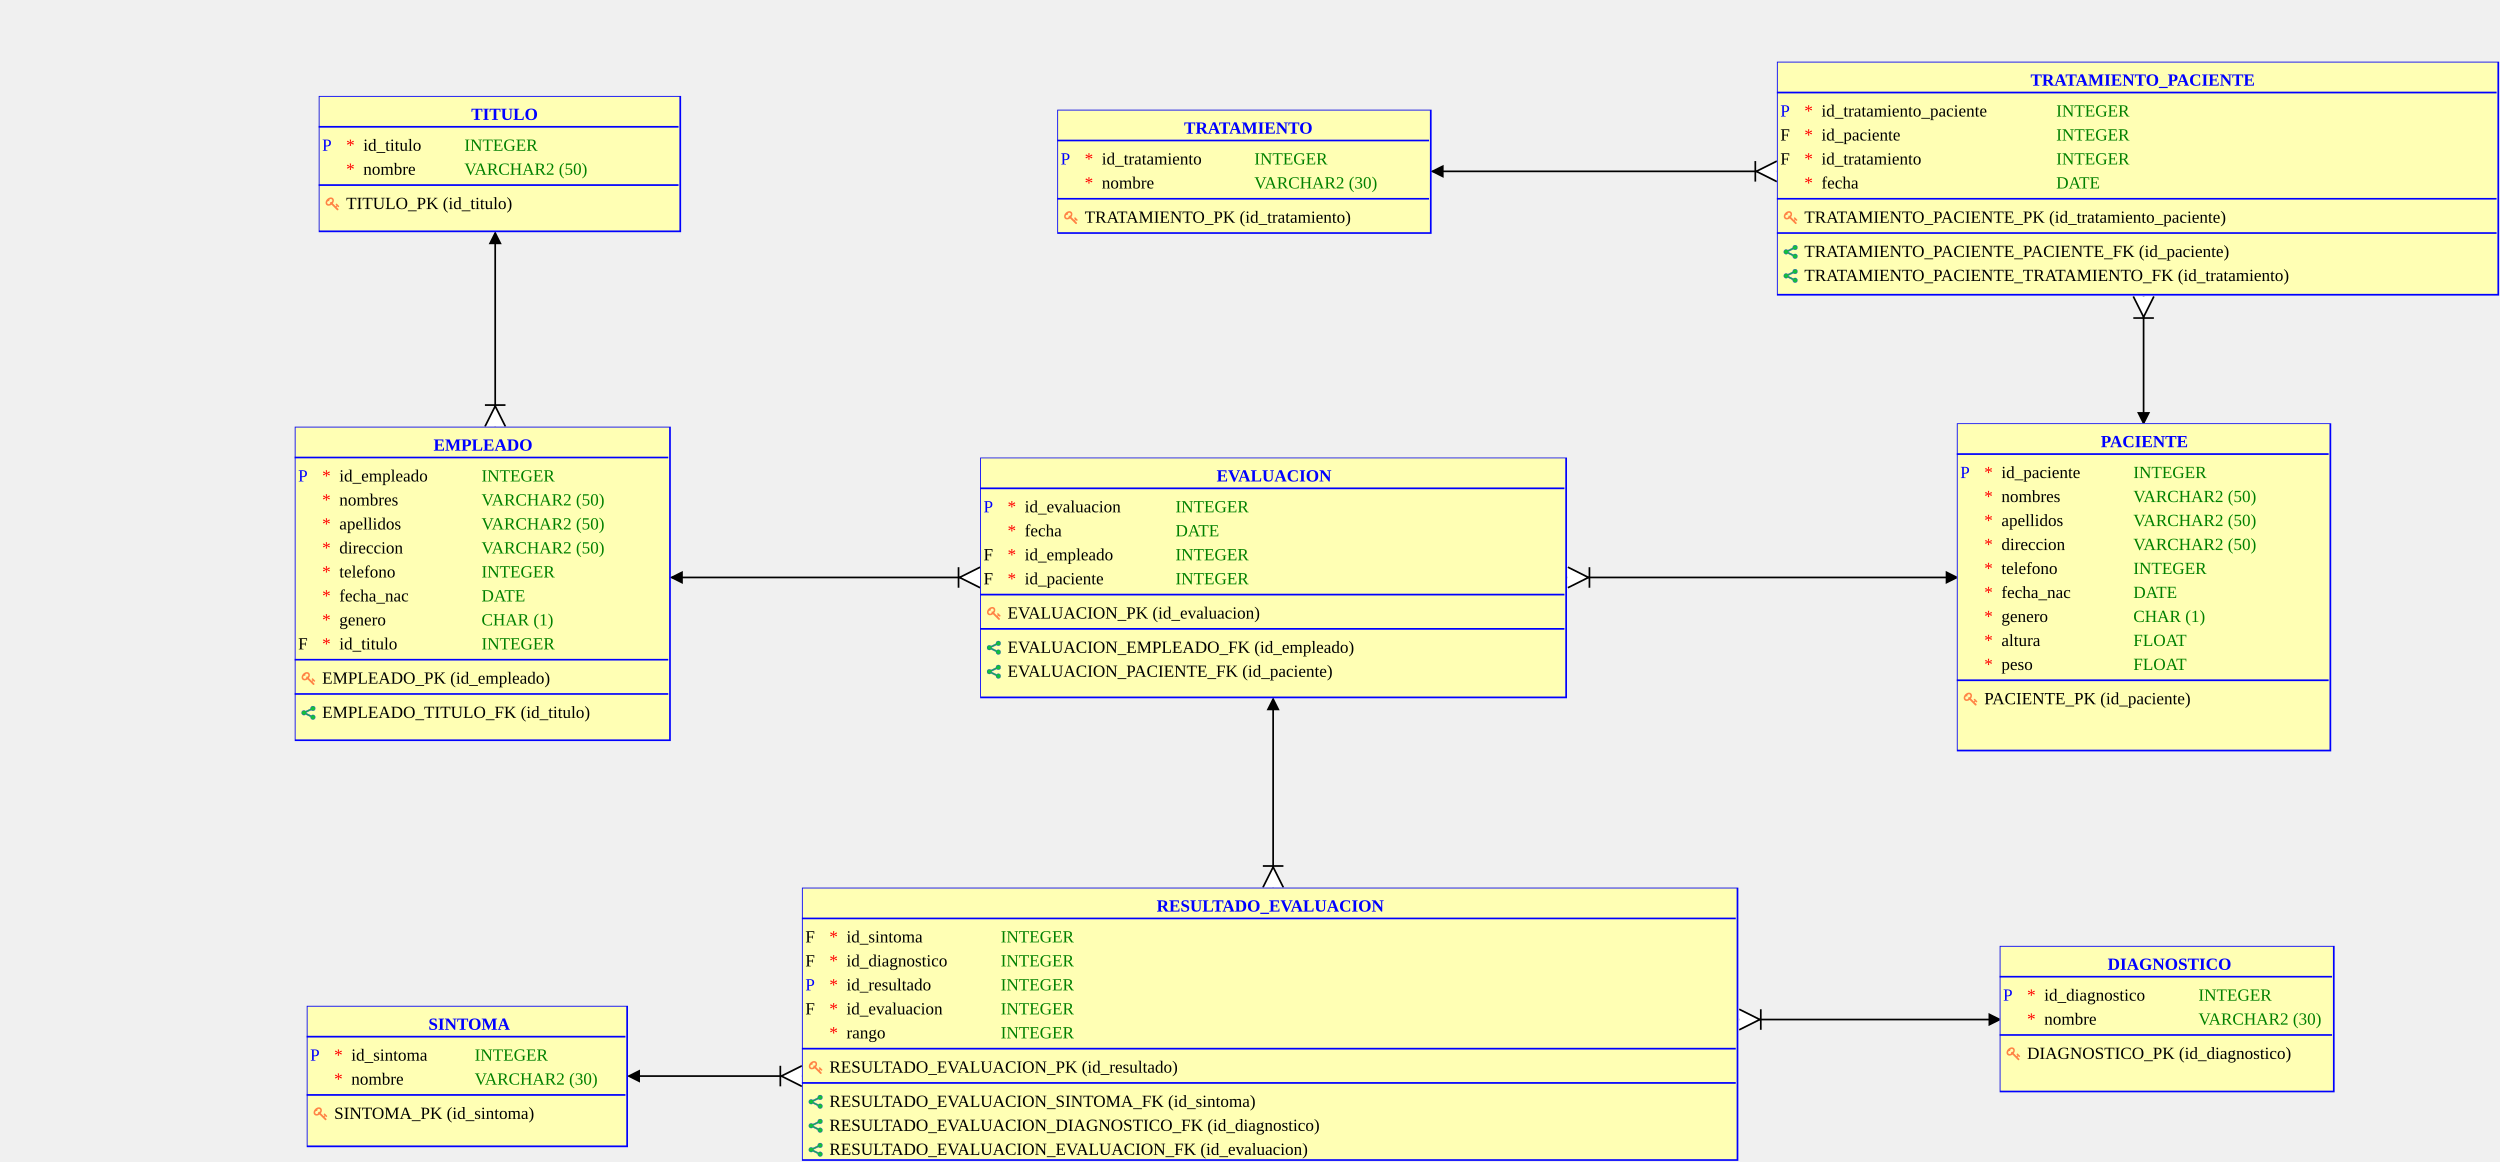
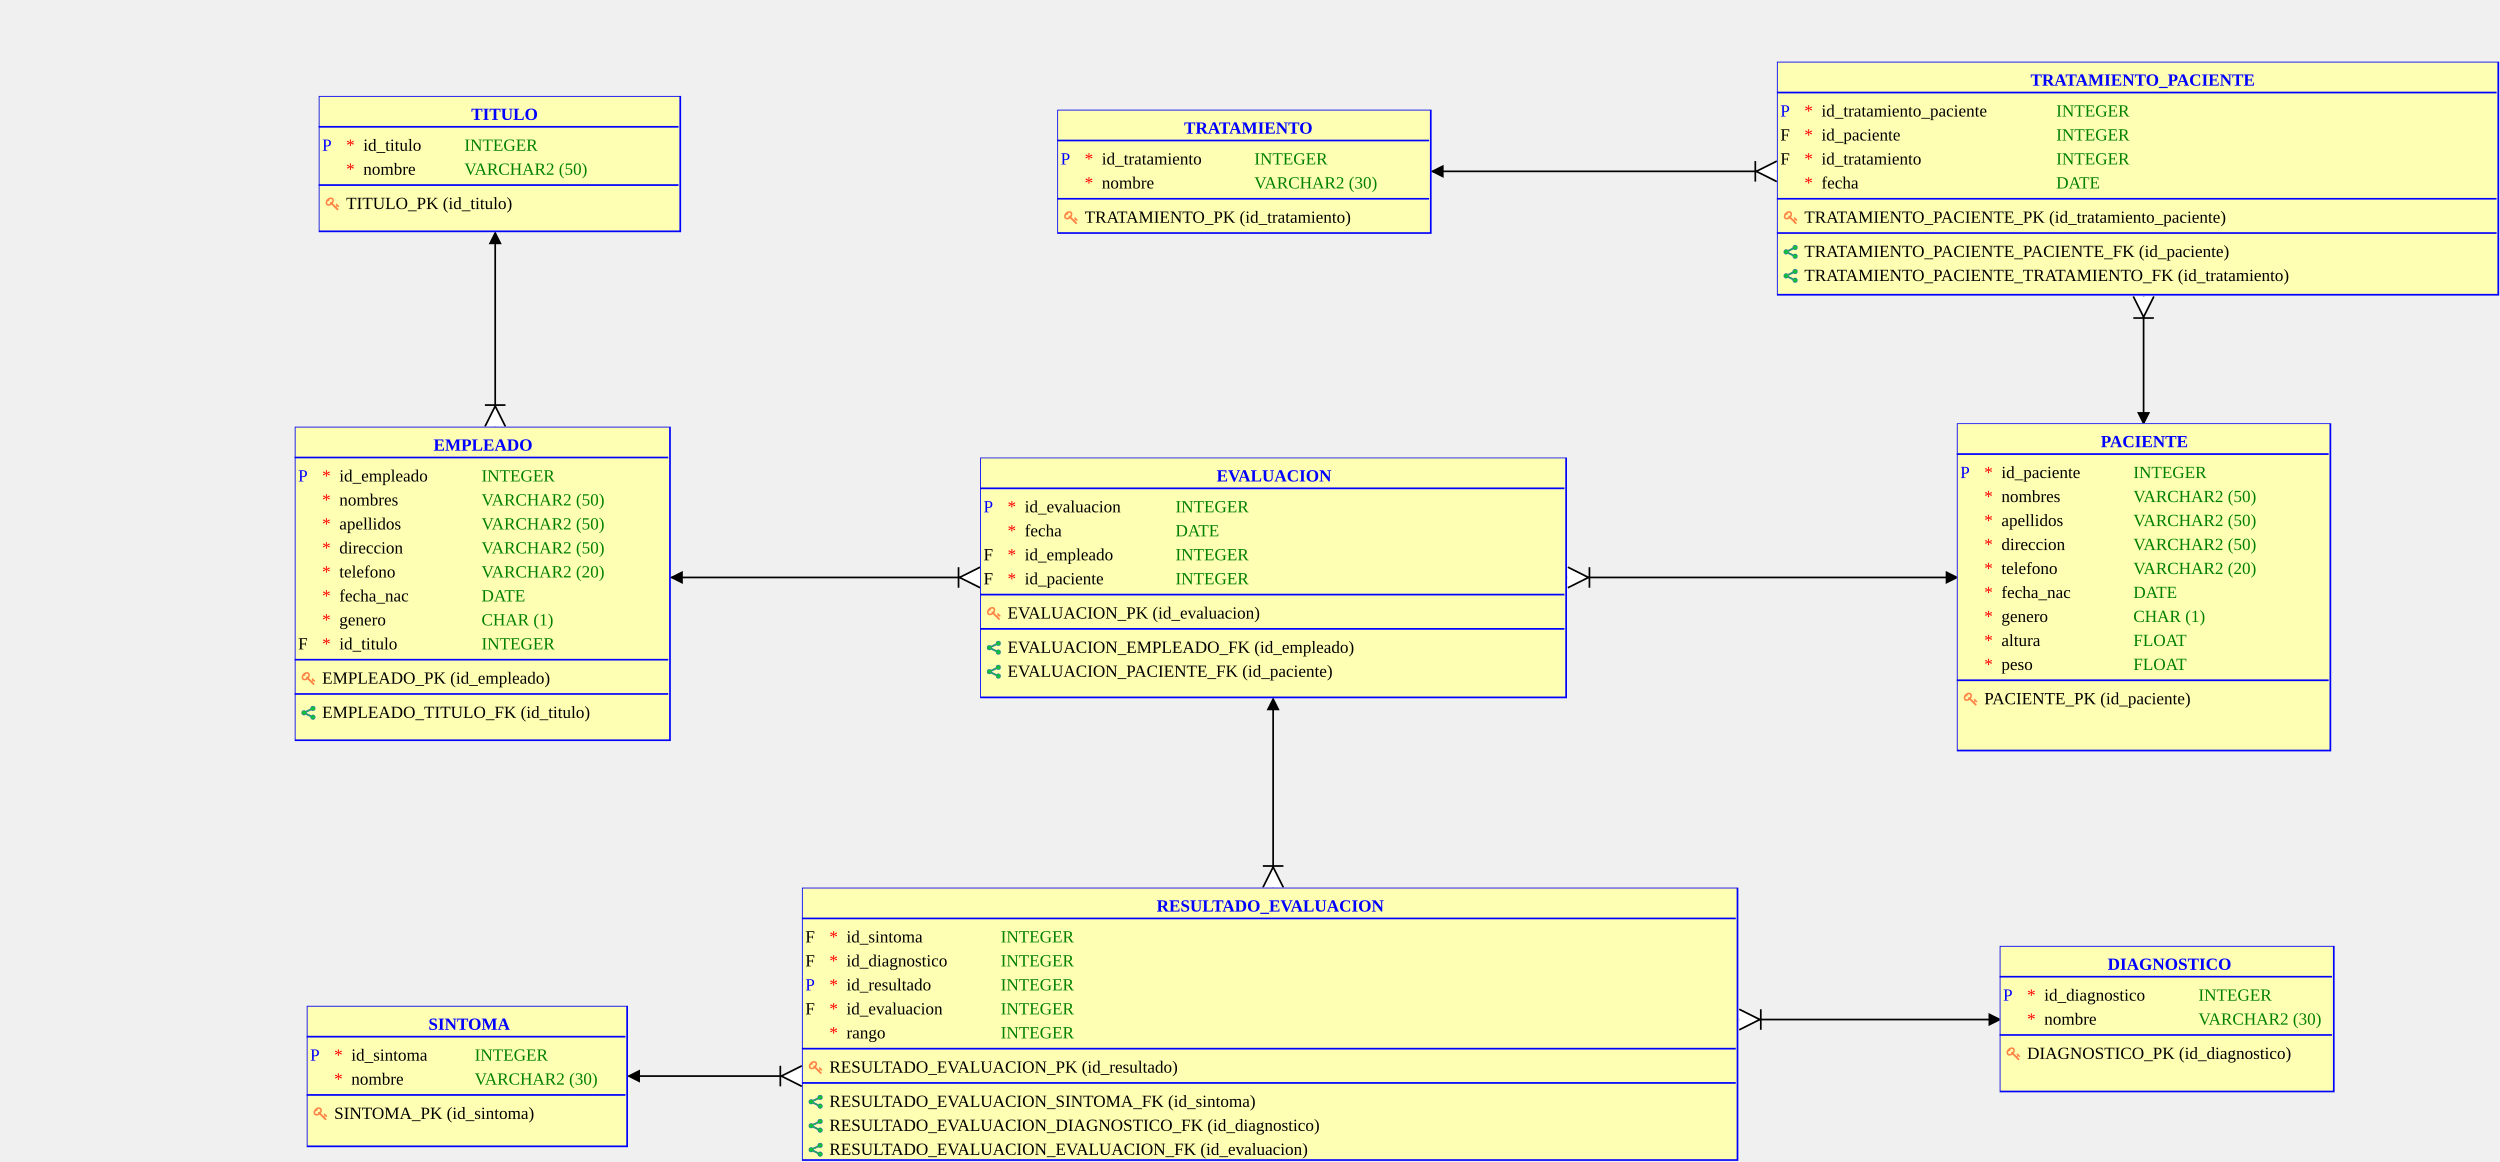
<svg xmlns="http://www.w3.org/2000/svg" xmlns:xlink="http://www.w3.org/1999/xlink" version="1.1" width="1459" height="678">
  <defs id="dmw_defs">
    <svg id="fk_sym" viewBox="0 0 48.665 48.665" style="enable-background:new 0 0 48.665 48.665;">
      <g>
        <path d="M40.332,31.592c-2.377,0-4.515,1-6.033,2.598l-17.737-8.686c0.061-0.406,0.103-0.82,0.103-1.246    c0-0.414-0.04-0.818-0.098-1.215l17.711-8.589c1.519,1.609,3.666,2.619,6.054,2.619c4.603,0,8.333-3.731,8.333-8.333    c0-4.603-3.73-8.333-8.333-8.333s-8.333,3.73-8.333,8.333c0,0.414,0.04,0.817,0.098,1.215l-17.709,8.589    c-1.519-1.609-3.666-2.619-6.054-2.619C3.73,15.925,0,19.656,0,24.258c0,4.603,3.73,8.333,8.333,8.333    c2.377,0,4.515-1,6.033-2.596l17.736,8.685c-0.062,0.406-0.104,0.82-0.104,1.245c0,4.604,3.73,8.333,8.333,8.333    s8.333-3.729,8.333-8.333C48.665,35.322,44.935,31.592,40.332,31.592z" fill="#13bf3b" />
      </g>
    </svg>
    <svg id="pk_sym" viewBox="0 0 480.509 480.509" style="enable-background:new 0 0 480.509 480.509;">
      <g>
        <path d="M418.119,331.046c4.094,4.374,7.766,8.186,10.996,11.416c3.237,3.238,6.714,6.376,10.427,9.422   c3.71,3.042,6.427,4.568,8.135,4.568c3.241,0,9.517-4.661,18.843-13.99c9.328-9.321,13.989-15.604,13.989-18.842   c0-1.523-2.714-5.421-8.138-11.704c-5.421-6.276-12.364-13.702-20.838-22.271c-8.473-8.565-16.703-16.744-24.694-24.55   c-8.001-7.81-15.8-15.373-23.417-22.703c-7.611-7.327-11.992-11.56-13.135-12.703c-1.902-1.902-4.093-2.853-6.563-2.853   c-3.237,0-9.521,4.661-18.843,13.988c-9.328,9.322-13.989,15.605-13.989,18.843c0,1.711,1.522,4.421,4.568,8.138   c3.046,3.71,6.188,7.187,9.421,10.424c3.23,3.23,7.047,6.899,11.42,10.992c4.377,4.093,6.848,6.423,7.423,6.995l-27.408,27.404   L254.954,222.268c24.94-33.498,37.408-68.236,37.408-104.211c0-31.024-9.761-56.293-29.263-75.801   c-19.512-19.511-44.778-29.265-75.805-29.265c-30.454,0-60.244,9.042-89.363,27.119c-29.121,18.083-52.727,41.686-70.808,70.808   C9.042,140.038,0,169.828,0,200.28c0,31.029,9.753,56.286,29.265,75.803c19.511,19.517,44.777,29.27,75.801,29.27   c35.976,0,70.71-12.467,104.212-37.407l191.574,191.579c5.332,5.328,11.796,7.994,19.417,7.994c7.991,0,15.704-3.72,23.12-11.14   c7.426-7.426,11.143-15.129,11.143-23.127c0-7.617-2.666-14.092-7.994-19.417l-62.811-62.811l27.405-27.404   C411.699,324.195,414.033,326.666,418.119,331.046z M221.556,161.458c-10.656,10.657-23.601,15.987-38.828,15.987   c-7.996,0-15.896-1.812-23.7-5.43c3.617,7.808,5.426,15.706,5.426,23.7c0,15.229-5.327,28.171-15.987,38.828   c-10.66,10.655-23.606,15.986-38.831,15.986c-15.227,0-28.168-5.325-38.828-15.986c-10.657-10.657-15.987-23.599-15.987-38.828   c0-15.227,5.327-28.171,15.987-38.828C81.464,146.23,94.409,140.9,109.636,140.9c7.992,0,15.893,1.809,23.695,5.424   c-3.616-7.804-5.424-15.706-5.424-23.699c0-15.227,5.327-28.171,15.987-38.828c10.66-10.657,23.604-15.987,38.831-15.987   c15.227,0,28.171,5.327,38.828,15.987c10.657,10.66,15.987,23.601,15.987,38.828C237.539,137.852,232.209,150.797,221.556,161.458z   " fill="#ff8345" />
      </g>
    </svg>
    <svg id="uk_sym" viewBox="0 0 490 490" style="enable-background:new 0 0 490 490;">
      <g>
        <polygon points="236.99,11.41 0,246.348 236.99,478.678 236.99,350.609 129.864,245 236.99,139.391  " fill="#0064fb" />
        <polygon points="253.01,478.59 490,243.651 253.01,11.322 253.01,139.391 360.136,245 253.01,350.609  " fill="#0064fb" />
      </g>
    </svg>
    <svg id="link_sym" viewBox="0 0 1000 900" style="enable-background:new 0 0 1000 900;">
      <g>
        <path fill="black" d="M660.224 422.656c6.976 16.192-0.512 35.008-16.768 42.048-16.128 6.976-34.944-0.448-41.984-16.768-8.448-19.776-20.736-37.696-36.224-53.248-64.64-64.64-177.344-64.64-241.92 0l-145.216 145.28c-66.688 66.688-66.688 175.232 0 241.984 66.688 66.688 175.104 66.752 241.92 0l92.8-92.864c12.48-12.48 32.768-12.48 45.248 0s12.48 32.768 0 45.248l-92.8 92.864c-91.648 91.648-240.832 91.52-332.416 0-91.712-91.648-91.712-240.832 0-332.48l145.216-145.28c44.352-44.416 103.424-68.864 166.272-68.864s121.792 24.448 166.208 68.864c21.248 21.312 38.016 45.952 49.664 73.216zM891.136 401.344l-145.216 145.216c-88.768 88.832-243.712 88.832-332.416 0-21.312-21.312-38.080-45.952-49.728-73.216-7.040-16.256 0.448-35.072 16.704-42.048 16.064-6.784 35.008 0.512 41.984 16.768 8.512 19.776 20.8 37.696 36.288 53.248 64.64 64.64 177.344 64.64 241.92 0l145.216-145.216c66.688-66.688 66.688-175.232 0-241.984-66.752-66.624-175.168-66.688-241.92 0l-92.8 92.864c-12.48 12.48-32.768 12.48-45.248 0s-12.48-32.768 0-45.248l92.8-92.864c45.824-45.824 105.984-68.736 166.208-68.736s120.448 22.912 166.272 68.736c91.584 91.648 91.584 240.768-0.064 332.48z" />
      </g>
    </svg>
    <clipPath clipPathUnits="userSpaceOnUse" id="clipPath4_0_">
      <rect x="0" y="0" width="219" height="192" />
    </clipPath>
    <clipPath clipPathUnits="userSpaceOnUse" id="clipPath1_0_">
      <rect x="0" y="0" width="196" height="86" />
    </clipPath>
    <clipPath clipPathUnits="userSpaceOnUse" id="clipPath8_0_">
      <rect x="0" y="0" width="219" height="73" />
    </clipPath>
    <clipPath clipPathUnits="userSpaceOnUse" id="clipPath9_0_">
      <rect x="0" y="0" width="422" height="137" />
    </clipPath>
    <clipPath clipPathUnits="userSpaceOnUse" id="clipPath2_0_">
      <rect x="0" y="0" width="220" height="184" />
    </clipPath>
    <clipPath clipPathUnits="userSpaceOnUse" id="clipPath5_0_">
      <rect x="0" y="0" width="547" height="160" />
    </clipPath>
    <clipPath clipPathUnits="userSpaceOnUse" id="clipPath6_0_">
      <rect x="0" y="0" width="188" height="83" />
    </clipPath>
    <clipPath clipPathUnits="userSpaceOnUse" id="clipPath7_0_">
      <rect x="0" y="0" width="212" height="80" />
    </clipPath>
    <clipPath clipPathUnits="userSpaceOnUse" id="clipPath3_0_">
      <rect x="0" y="0" width="343" height="141" />
    </clipPath>
  </defs>
  <g stroke-linecap="butt">
    <path stroke="rgb(0,0,0)" fill="none" stroke-opacity="1.0" stroke-width="1" d="M1251 247 L1251 173" />
    <polygon stroke="rgb(0,0,0)" stroke-dasharray="none" points="1251 247 1248 241 1254 241" fill="rgb(0,0,0)" stroke-width="1" stroke-opacity="1.0" />
    <path stroke-dasharray="none" d="M1257.0 173.0 L1251.0 185.0 L1245.0 173.0 M1257.0 185.6 L1245.0 185.6" fill="white" stroke-width="1" stroke-opacity="1.0" stroke="rgb(0,0,0)" />
  </g>
  <g stroke-linecap="butt">
    <path stroke="rgb(0,0,0)" fill="none" stroke-opacity="1.0" stroke-width="1" d="M392 337 L572 337" />
    <polygon stroke="rgb(0,0,0)" stroke-dasharray="none" points="392 337 398 334 398 340" fill="rgb(0,0,0)" stroke-width="1" stroke-opacity="1.0" />
    <path stroke-dasharray="none" d="M572.0 343.0 L560.0 337.0 L572.0 331.0 M559.4 343.0 L559.4 331.0" fill="white" stroke-width="1" stroke-opacity="1.0" stroke="rgb(0,0,0)" />
  </g>
  <g stroke-linecap="butt">
    <path stroke="rgb(0,0,0)" fill="none" stroke-opacity="1.0" stroke-width="1" d="M743 408 L743 518" />
    <polygon stroke="rgb(0,0,0)" stroke-dasharray="none" points="743 408 746 414 740 414" fill="rgb(0,0,0)" stroke-width="1" stroke-opacity="1.0" />
    <path stroke-dasharray="none" d="M737.0 518.0 L743.0 506.0 L749.0 518.0 M737.0 505.4 L749.0 505.4" fill="white" stroke-width="1" stroke-opacity="1.0" stroke="rgb(0,0,0)" />
  </g>
  <g stroke-linecap="butt">
    <path stroke="rgb(0,0,0)" fill="none" stroke-opacity="1.0" stroke-width="1" d="M1142 337 L915 337" />
    <polygon stroke="rgb(0,0,0)" stroke-dasharray="none" points="1142 337 1136 340 1136 334" fill="rgb(0,0,0)" stroke-width="1" stroke-opacity="1.0" />
    <path stroke-dasharray="none" d="M915.0 331.0 L927.0 337.0 L915.0 343.0 M927.6 331.0 L927.6 343.0" fill="white" stroke-width="1" stroke-opacity="1.0" stroke="rgb(0,0,0)" />
  </g>
  <g stroke-linecap="butt">
    <path stroke="rgb(0,0,0)" fill="none" stroke-opacity="1.0" stroke-width="1" d="M367 628 L468 628" />
    <polygon stroke="rgb(0,0,0)" stroke-dasharray="none" points="367 628 373 625 373 631" fill="rgb(0,0,0)" stroke-width="1" stroke-opacity="1.0" />
    <path stroke-dasharray="none" d="M468.0 634.0 L456.0 628.0 L468.0 622.0 M455.4 634.0 L455.4 622.0" fill="white" stroke-width="1" stroke-opacity="1.0" stroke="rgb(0,0,0)" />
  </g>
  <g stroke-linecap="butt">
    <path stroke="rgb(0,0,0)" fill="none" stroke-opacity="1.0" stroke-width="1" d="M1167 595 L1015 595" />
    <polygon stroke="rgb(0,0,0)" stroke-dasharray="none" points="1167 595 1161 598 1161 592" fill="rgb(0,0,0)" stroke-width="1" stroke-opacity="1.0" />
    <path stroke-dasharray="none" d="M1015.0 589.0 L1027.0 595.0 L1015.0 601.0 M1027.6 589.0 L1027.6 601.0" fill="white" stroke-width="1" stroke-opacity="1.0" stroke="rgb(0,0,0)" />
  </g>
  <g stroke-linecap="butt">
    <path stroke="rgb(0,0,0)" fill="none" stroke-opacity="1.0" stroke-width="1" d="M836 100 L1037 100" />
    <polygon stroke="rgb(0,0,0)" stroke-dasharray="none" points="836 100 842 97 842 103" fill="rgb(0,0,0)" stroke-width="1" stroke-opacity="1.0" />
    <path stroke-dasharray="none" d="M1037.0 106.0 L1025.0 100.0 L1037.0 94.0 M1024.4 106.0 L1024.4 94.0" fill="white" stroke-width="1" stroke-opacity="1.0" stroke="rgb(0,0,0)" />
  </g>
  <g stroke-linecap="butt">
    <path stroke="rgb(0,0,0)" fill="none" stroke-opacity="1.0" stroke-width="1" d="M289 136 L289 249" />
    <polygon stroke="rgb(0,0,0)" stroke-dasharray="none" points="289 136 292 142 286 142" fill="rgb(0,0,0)" stroke-width="1" stroke-opacity="1.0" />
    <path stroke-dasharray="none" d="M283.0 249.0 L289.0 237.0 L295.0 249.0 M283.0 236.4 L295.0 236.4" fill="white" stroke-width="1" stroke-opacity="1.0" stroke="rgb(0,0,0)" />
  </g>
  <g fill="rgb(255,255,180)" stroke="rgb(0,0,255)" fill-opacity="1.0" stroke-opacity="1.0" clip-path="url(#clipPath4_0_)" transform="translate(1142,247)">
    <rect x="0" y="0" width="218" height="191" />
    <text id="000D47ED-AE31DBE25E17" x="84" y="14" fill="rgb(0,0,255)" font-weight="bold" fill-opacity="1.0" font-size="10" stroke="none">
PACIENTE
</text>
    <line x1="0" y1="18" x2="217" y2="18" fill="none" stroke="rgb(0,0,255)" />
    <text x="16" y="32" fill="rgb(255,0,0)" fill-opacity="1.0" font-size="10" stroke="none">
*
</text>
    <text x="2" y="32" fill="rgb(0,0,255)" fill-opacity="1.0" font-size="10" stroke="none">
P
</text>
    <text x="26" y="32" fill="rgb(0,0,0)" fill-opacity="1.0" font-size="10" stroke="none">
id_paciente
</text>
    <text x="103" y="32" fill="rgb(0,128,0)" fill-opacity="1.0" font-size="10" stroke="none">
INTEGER
</text>
    <text x="16" y="46" fill="rgb(255,0,0)" fill-opacity="1.0" font-size="10" stroke="none">
*
</text>
    <text x="26" y="46" fill="rgb(0,0,0)" fill-opacity="1.0" font-size="10" stroke="none">
nombres
</text>
    <text x="103" y="46" fill="rgb(0,128,0)" fill-opacity="1.0" font-size="10" stroke="none">
VARCHAR2 (50)
</text>
    <text x="16" y="60" fill="rgb(255,0,0)" fill-opacity="1.0" font-size="10" stroke="none">
*
</text>
    <text x="26" y="60" fill="rgb(0,0,0)" fill-opacity="1.0" font-size="10" stroke="none">
apellidos
</text>
    <text x="103" y="60" fill="rgb(0,128,0)" fill-opacity="1.0" font-size="10" stroke="none">
VARCHAR2 (50)
</text>
    <text x="16" y="74" fill="rgb(255,0,0)" fill-opacity="1.0" font-size="10" stroke="none">
*
</text>
    <text x="26" y="74" fill="rgb(0,0,0)" fill-opacity="1.0" font-size="10" stroke="none">
direccion
</text>
    <text x="103" y="74" fill="rgb(0,128,0)" fill-opacity="1.0" font-size="10" stroke="none">
VARCHAR2 (50)
</text>
    <text x="16" y="88" fill="rgb(255,0,0)" fill-opacity="1.0" font-size="10" stroke="none">
*
</text>
    <text x="26" y="88" fill="rgb(0,0,0)" fill-opacity="1.0" font-size="10" stroke="none">
telefono
</text>
    <text x="103" y="88" fill="rgb(0,128,0)" fill-opacity="1.0" font-size="10" stroke="none">
- INTEGER
+ VARCHAR2 (20)
</text>
    <text x="16" y="102" fill="rgb(255,0,0)" fill-opacity="1.0" font-size="10" stroke="none">
*
</text>
    <text x="26" y="102" fill="rgb(0,0,0)" fill-opacity="1.0" font-size="10" stroke="none">
fecha_nac
</text>
    <text x="103" y="102" fill="rgb(0,128,0)" fill-opacity="1.0" font-size="10" stroke="none">
DATE
</text>
    <text x="16" y="116" fill="rgb(255,0,0)" fill-opacity="1.0" font-size="10" stroke="none">
*
</text>
    <text x="26" y="116" fill="rgb(0,0,0)" fill-opacity="1.0" font-size="10" stroke="none">
genero
</text>
    <text x="103" y="116" fill="rgb(0,128,0)" fill-opacity="1.0" font-size="10" stroke="none">
CHAR (1)
</text>
    <text x="16" y="130" fill="rgb(255,0,0)" fill-opacity="1.0" font-size="10" stroke="none">
*
</text>
    <text x="26" y="130" fill="rgb(0,0,0)" fill-opacity="1.0" font-size="10" stroke="none">
altura
</text>
    <text x="103" y="130" fill="rgb(0,128,0)" fill-opacity="1.0" font-size="10" stroke="none">
FLOAT
</text>
    <text x="16" y="144" fill="rgb(255,0,0)" fill-opacity="1.0" font-size="10" stroke="none">
*
</text>
    <text x="26" y="144" fill="rgb(0,0,0)" fill-opacity="1.0" font-size="10" stroke="none">
peso
</text>
    <text x="103" y="144" fill="rgb(0,128,0)" fill-opacity="1.0" font-size="10" stroke="none">
FLOAT
</text>
    <line x1="0" y1="150" x2="217" y2="150" fill="none" stroke="rgb(0,0,255)" />
    <use xlink:href="#pk_sym" x="4" y="157" width="8" height="8" fill-opacity="1.0" />
    <text x="16" y="164" fill="rgb(0,0,0)" fill-opacity="1.0" font-size="10" stroke="none">
PACIENTE_PK (id_paciente)
</text>
  </g>
  <g fill="rgb(255,255,180)" stroke="rgb(0,0,255)" fill-opacity="1.0" stroke-opacity="1.0" clip-path="url(#clipPath1_0_)" transform="translate(1167,552)">
    <rect x="0" y="0" width="195" height="85" />
    <text id="427A8005-9FC745FB2815" x="63" y="14" fill="rgb(0,0,255)" font-weight="bold" fill-opacity="1.0" font-size="10" stroke="none">
DIAGNOSTICO
</text>
    <line x1="0" y1="18" x2="194" y2="18" fill="none" stroke="rgb(0,0,255)" />
    <text x="16" y="32" fill="rgb(255,0,0)" fill-opacity="1.0" font-size="10" stroke="none">
*
</text>
    <text x="2" y="32" fill="rgb(0,0,255)" fill-opacity="1.0" font-size="10" stroke="none">
P
</text>
    <text x="26" y="32" fill="rgb(0,0,0)" fill-opacity="1.0" font-size="10" stroke="none">
id_diagnostico
</text>
    <text x="116" y="32" fill="rgb(0,128,0)" fill-opacity="1.0" font-size="10" stroke="none">
INTEGER
</text>
    <text x="16" y="46" fill="rgb(255,0,0)" fill-opacity="1.0" font-size="10" stroke="none">
*
</text>
    <text x="26" y="46" fill="rgb(0,0,0)" fill-opacity="1.0" font-size="10" stroke="none">
nombre
</text>
    <text x="116" y="46" fill="rgb(0,128,0)" fill-opacity="1.0" font-size="10" stroke="none">
VARCHAR2 (30)
</text>
    <line x1="0" y1="52" x2="194" y2="52" fill="none" stroke="rgb(0,0,255)" />
    <use xlink:href="#pk_sym" x="4" y="59" width="8" height="8" fill-opacity="1.0" />
    <text x="16" y="66" fill="rgb(0,0,0)" fill-opacity="1.0" font-size="10" stroke="none">
DIAGNOSTICO_PK (id_diagnostico)
</text>
  </g>
  <g fill="rgb(255,255,180)" stroke="rgb(0,0,255)" fill-opacity="1.0" stroke-opacity="1.0" clip-path="url(#clipPath8_0_)" transform="translate(617,64)">
    <rect x="0" y="0" width="218" height="72" />
    <text id="48A996C4-9022AD23ADB9" x="74" y="14" fill="rgb(0,0,255)" font-weight="bold" fill-opacity="1.0" font-size="10" stroke="none">
TRATAMIENTO
</text>
    <line x1="0" y1="18" x2="217" y2="18" fill="none" stroke="rgb(0,0,255)" />
    <text x="16" y="32" fill="rgb(255,0,0)" fill-opacity="1.0" font-size="10" stroke="none">
*
</text>
    <text x="2" y="32" fill="rgb(0,0,255)" fill-opacity="1.0" font-size="10" stroke="none">
P
</text>
    <text x="26" y="32" fill="rgb(0,0,0)" fill-opacity="1.0" font-size="10" stroke="none">
id_tratamiento
</text>
    <text x="115" y="32" fill="rgb(0,128,0)" fill-opacity="1.0" font-size="10" stroke="none">
INTEGER
</text>
    <text x="16" y="46" fill="rgb(255,0,0)" fill-opacity="1.0" font-size="10" stroke="none">
*
</text>
    <text x="26" y="46" fill="rgb(0,0,0)" fill-opacity="1.0" font-size="10" stroke="none">
nombre
</text>
    <text x="115" y="46" fill="rgb(0,128,0)" fill-opacity="1.0" font-size="10" stroke="none">
VARCHAR2 (30)
</text>
    <line x1="0" y1="52" x2="217" y2="52" fill="none" stroke="rgb(0,0,255)" />
    <use xlink:href="#pk_sym" x="4" y="59" width="8" height="8" fill-opacity="1.0" />
    <text x="16" y="66" fill="rgb(0,0,0)" fill-opacity="1.0" font-size="10" stroke="none">
TRATAMIENTO_PK (id_tratamiento)
</text>
  </g>
  <g fill="rgb(255,255,180)" stroke="rgb(0,0,255)" fill-opacity="1.0" stroke-opacity="1.0" clip-path="url(#clipPath9_0_)" transform="translate(1037,36)">
    <rect x="0" y="0" width="421" height="136" />
    <text id="680053C5-62791844DA71" x="148" y="14" fill="rgb(0,0,255)" font-weight="bold" fill-opacity="1.0" font-size="10" stroke="none">
TRATAMIENTO_PACIENTE
</text>
    <line x1="0" y1="18" x2="420" y2="18" fill="none" stroke="rgb(0,0,255)" />
    <text x="16" y="32" fill="rgb(255,0,0)" fill-opacity="1.0" font-size="10" stroke="none">
*
</text>
    <text x="2" y="32" fill="rgb(0,0,255)" fill-opacity="1.0" font-size="10" stroke="none">
P
</text>
    <text x="26" y="32" fill="rgb(0,0,0)" fill-opacity="1.0" font-size="10" stroke="none">
id_tratamiento_paciente
</text>
    <text x="163" y="32" fill="rgb(0,128,0)" fill-opacity="1.0" font-size="10" stroke="none">
INTEGER
</text>
    <text x="16" y="46" fill="rgb(255,0,0)" fill-opacity="1.0" font-size="10" stroke="none">
*
</text>
    <text x="2" y="46" fill="rgb(0,0,0)" fill-opacity="1.0" font-size="10" stroke="none">
F
</text>
    <text x="26" y="46" fill="rgb(0,0,0)" fill-opacity="1.0" font-size="10" stroke="none">
id_paciente
</text>
    <text x="163" y="46" fill="rgb(0,128,0)" fill-opacity="1.0" font-size="10" stroke="none">
INTEGER
</text>
    <text x="16" y="60" fill="rgb(255,0,0)" fill-opacity="1.0" font-size="10" stroke="none">
*
</text>
    <text x="2" y="60" fill="rgb(0,0,0)" fill-opacity="1.0" font-size="10" stroke="none">
F
</text>
    <text x="26" y="60" fill="rgb(0,0,0)" fill-opacity="1.0" font-size="10" stroke="none">
id_tratamiento
</text>
    <text x="163" y="60" fill="rgb(0,128,0)" fill-opacity="1.0" font-size="10" stroke="none">
INTEGER
</text>
    <text x="16" y="74" fill="rgb(255,0,0)" fill-opacity="1.0" font-size="10" stroke="none">
*
</text>
    <text x="26" y="74" fill="rgb(0,0,0)" fill-opacity="1.0" font-size="10" stroke="none">
fecha
</text>
    <text x="163" y="74" fill="rgb(0,128,0)" fill-opacity="1.0" font-size="10" stroke="none">
DATE
</text>
    <line x1="0" y1="80" x2="420" y2="80" fill="none" stroke="rgb(0,0,255)" />
    <use xlink:href="#pk_sym" x="4" y="87" width="8" height="8" fill-opacity="1.0" />
    <text x="16" y="94" fill="rgb(0,0,0)" fill-opacity="1.0" font-size="10" stroke="none">
TRATAMIENTO_PACIENTE_PK (id_tratamiento_paciente)
</text>
    <line x1="0" y1="100" x2="420" y2="100" fill="none" stroke="rgb(0,0,255)" />
    <use xlink:href="#fk_sym" x="4" y="107" width="8" height="8" fill-opacity="1.0" />
    <a xlink:href="#000D47ED-AE31DBE25E17">
      <text x="16" y="114" fill="rgb(0,0,0)" fill-opacity="1.0" font-size="10" stroke="none">
TRATAMIENTO_PACIENTE_PACIENTE_FK (id_paciente)
</text>
    </a>
    <use xlink:href="#fk_sym" x="4" y="121" width="8" height="8" fill-opacity="1.0" />
    <a xlink:href="#48A996C4-9022AD23ADB9">
      <text x="16" y="128" fill="rgb(0,0,0)" fill-opacity="1.0" font-size="10" stroke="none">
TRATAMIENTO_PACIENTE_TRATAMIENTO_FK (id_tratamiento)
</text>
    </a>
  </g>
  <g fill="rgb(255,255,180)" stroke="rgb(0,0,255)" fill-opacity="1.0" stroke-opacity="1.0" clip-path="url(#clipPath2_0_)" transform="translate(172,249)">
    <rect x="0" y="0" width="219" height="183" />
    <text id="70D88CFB-F22F773D81BC" x="81" y="14" fill="rgb(0,0,255)" font-weight="bold" fill-opacity="1.0" font-size="10" stroke="none">
EMPLEADO
</text>
    <line x1="0" y1="18" x2="218" y2="18" fill="none" stroke="rgb(0,0,255)" />
    <text x="16" y="32" fill="rgb(255,0,0)" fill-opacity="1.0" font-size="10" stroke="none">
*
</text>
    <text x="2" y="32" fill="rgb(0,0,255)" fill-opacity="1.0" font-size="10" stroke="none">
P
</text>
    <text x="26" y="32" fill="rgb(0,0,0)" fill-opacity="1.0" font-size="10" stroke="none">
id_empleado
</text>
    <text x="109" y="32" fill="rgb(0,128,0)" fill-opacity="1.0" font-size="10" stroke="none">
INTEGER
</text>
    <text x="16" y="46" fill="rgb(255,0,0)" fill-opacity="1.0" font-size="10" stroke="none">
*
</text>
    <text x="26" y="46" fill="rgb(0,0,0)" fill-opacity="1.0" font-size="10" stroke="none">
nombres
</text>
    <text x="109" y="46" fill="rgb(0,128,0)" fill-opacity="1.0" font-size="10" stroke="none">
VARCHAR2 (50)
</text>
    <text x="16" y="60" fill="rgb(255,0,0)" fill-opacity="1.0" font-size="10" stroke="none">
*
</text>
    <text x="26" y="60" fill="rgb(0,0,0)" fill-opacity="1.0" font-size="10" stroke="none">
apellidos
</text>
    <text x="109" y="60" fill="rgb(0,128,0)" fill-opacity="1.0" font-size="10" stroke="none">
VARCHAR2 (50)
</text>
    <text x="16" y="74" fill="rgb(255,0,0)" fill-opacity="1.0" font-size="10" stroke="none">
*
</text>
    <text x="26" y="74" fill="rgb(0,0,0)" fill-opacity="1.0" font-size="10" stroke="none">
direccion
</text>
    <text x="109" y="74" fill="rgb(0,128,0)" fill-opacity="1.0" font-size="10" stroke="none">
VARCHAR2 (50)
</text>
    <text x="16" y="88" fill="rgb(255,0,0)" fill-opacity="1.0" font-size="10" stroke="none">
*
</text>
    <text x="26" y="88" fill="rgb(0,0,0)" fill-opacity="1.0" font-size="10" stroke="none">
telefono
</text>
    <text x="109" y="88" fill="rgb(0,128,0)" fill-opacity="1.0" font-size="10" stroke="none">
- INTEGER
+ VARCHAR2 (20)
</text>
    <text x="16" y="102" fill="rgb(255,0,0)" fill-opacity="1.0" font-size="10" stroke="none">
*
</text>
    <text x="26" y="102" fill="rgb(0,0,0)" fill-opacity="1.0" font-size="10" stroke="none">
fecha_nac
</text>
    <text x="109" y="102" fill="rgb(0,128,0)" fill-opacity="1.0" font-size="10" stroke="none">
DATE
</text>
    <text x="16" y="116" fill="rgb(255,0,0)" fill-opacity="1.0" font-size="10" stroke="none">
*
</text>
    <text x="26" y="116" fill="rgb(0,0,0)" fill-opacity="1.0" font-size="10" stroke="none">
genero
</text>
    <text x="109" y="116" fill="rgb(0,128,0)" fill-opacity="1.0" font-size="10" stroke="none">
CHAR (1)
</text>
    <text x="16" y="130" fill="rgb(255,0,0)" fill-opacity="1.0" font-size="10" stroke="none">
*
</text>
    <text x="2" y="130" fill="rgb(0,0,0)" fill-opacity="1.0" font-size="10" stroke="none">
F
</text>
    <text x="26" y="130" fill="rgb(0,0,0)" fill-opacity="1.0" font-size="10" stroke="none">
id_titulo
</text>
    <text x="109" y="130" fill="rgb(0,128,0)" fill-opacity="1.0" font-size="10" stroke="none">
INTEGER
</text>
    <line x1="0" y1="136" x2="218" y2="136" fill="none" stroke="rgb(0,0,255)" />
    <use xlink:href="#pk_sym" x="4" y="143" width="8" height="8" fill-opacity="1.0" />
    <text x="16" y="150" fill="rgb(0,0,0)" fill-opacity="1.0" font-size="10" stroke="none">
EMPLEADO_PK (id_empleado)
</text>
    <line x1="0" y1="156" x2="218" y2="156" fill="none" stroke="rgb(0,0,255)" />
    <use xlink:href="#fk_sym" x="4" y="163" width="8" height="8" fill-opacity="1.0" />
    <a xlink:href="#ED8DA7D8-DD737A98DF73">
      <text x="16" y="170" fill="rgb(0,0,0)" fill-opacity="1.0" font-size="10" stroke="none">
EMPLEADO_TITULO_FK (id_titulo)
</text>
    </a>
  </g>
  <g fill="rgb(255,255,180)" stroke="rgb(0,0,255)" fill-opacity="1.0" stroke-opacity="1.0" clip-path="url(#clipPath5_0_)" transform="translate(468,518)">
    <rect x="0" y="0" width="546" height="159" />
    <text id="7B59DE31-3A41F2B35555" x="207" y="14" fill="rgb(0,0,255)" font-weight="bold" fill-opacity="1.0" font-size="10" stroke="none">
RESULTADO_EVALUACION
</text>
    <line x1="0" y1="18" x2="545" y2="18" fill="none" stroke="rgb(0,0,255)" />
    <text x="16" y="32" fill="rgb(255,0,0)" fill-opacity="1.0" font-size="10" stroke="none">
*
</text>
    <text x="2" y="32" fill="rgb(0,0,0)" fill-opacity="1.0" font-size="10" stroke="none">
F
</text>
    <text x="26" y="32" fill="rgb(0,0,0)" fill-opacity="1.0" font-size="10" stroke="none">
id_sintoma
</text>
    <text x="116" y="32" fill="rgb(0,128,0)" fill-opacity="1.0" font-size="10" stroke="none">
INTEGER
</text>
    <text x="16" y="46" fill="rgb(255,0,0)" fill-opacity="1.0" font-size="10" stroke="none">
*
</text>
    <text x="2" y="46" fill="rgb(0,0,0)" fill-opacity="1.0" font-size="10" stroke="none">
F
</text>
    <text x="26" y="46" fill="rgb(0,0,0)" fill-opacity="1.0" font-size="10" stroke="none">
id_diagnostico
</text>
    <text x="116" y="46" fill="rgb(0,128,0)" fill-opacity="1.0" font-size="10" stroke="none">
INTEGER
</text>
    <text x="16" y="60" fill="rgb(255,0,0)" fill-opacity="1.0" font-size="10" stroke="none">
*
</text>
    <text x="2" y="60" fill="rgb(0,0,255)" fill-opacity="1.0" font-size="10" stroke="none">
P
</text>
    <text x="26" y="60" fill="rgb(0,0,0)" fill-opacity="1.0" font-size="10" stroke="none">
id_resultado
</text>
    <text x="116" y="60" fill="rgb(0,128,0)" fill-opacity="1.0" font-size="10" stroke="none">
INTEGER
</text>
    <text x="16" y="74" fill="rgb(255,0,0)" fill-opacity="1.0" font-size="10" stroke="none">
*
</text>
    <text x="2" y="74" fill="rgb(0,0,0)" fill-opacity="1.0" font-size="10" stroke="none">
F
</text>
    <text x="26" y="74" fill="rgb(0,0,0)" fill-opacity="1.0" font-size="10" stroke="none">
id_evaluacion
</text>
    <text x="116" y="74" fill="rgb(0,128,0)" fill-opacity="1.0" font-size="10" stroke="none">
INTEGER
</text>
    <text x="16" y="88" fill="rgb(255,0,0)" fill-opacity="1.0" font-size="10" stroke="none">
*
</text>
    <text x="26" y="88" fill="rgb(0,0,0)" fill-opacity="1.0" font-size="10" stroke="none">
rango
</text>
    <text x="116" y="88" fill="rgb(0,128,0)" fill-opacity="1.0" font-size="10" stroke="none">
INTEGER
</text>
    <line x1="0" y1="94" x2="545" y2="94" fill="none" stroke="rgb(0,0,255)" />
    <use xlink:href="#pk_sym" x="4" y="101" width="8" height="8" fill-opacity="1.0" />
    <text x="16" y="108" fill="rgb(0,0,0)" fill-opacity="1.0" font-size="10" stroke="none">
RESULTADO_EVALUACION_PK (id_resultado)
</text>
    <line x1="0" y1="114" x2="545" y2="114" fill="none" stroke="rgb(0,0,255)" />
    <use xlink:href="#fk_sym" x="4" y="121" width="8" height="8" fill-opacity="1.0" />
    <a xlink:href="#A1D7C450-A679BAB36F10">
      <text x="16" y="128" fill="rgb(0,0,0)" fill-opacity="1.0" font-size="10" stroke="none">
RESULTADO_EVALUACION_SINTOMA_FK (id_sintoma)
</text>
    </a>
    <use xlink:href="#fk_sym" x="4" y="135" width="8" height="8" fill-opacity="1.0" />
    <a xlink:href="#427A8005-9FC745FB2815">
      <text x="16" y="142" fill="rgb(0,0,0)" fill-opacity="1.0" font-size="10" stroke="none">
RESULTADO_EVALUACION_DIAGNOSTICO_FK (id_diagnostico)
</text>
    </a>
    <use xlink:href="#fk_sym" x="4" y="149" width="8" height="8" fill-opacity="1.0" />
    <a xlink:href="#F45705BF-9EA05A8EC8C5">
      <text x="16" y="156" fill="rgb(0,0,0)" fill-opacity="1.0" font-size="10" stroke="none">
RESULTADO_EVALUACION_EVALUACION_FK (id_evaluacion)
</text>
    </a>
  </g>
  <g fill="rgb(255,255,180)" stroke="rgb(0,0,255)" fill-opacity="1.0" stroke-opacity="1.0" clip-path="url(#clipPath6_0_)" transform="translate(179,587)">
    <rect x="0" y="0" width="187" height="82" />
    <text id="A1D7C450-A679BAB36F10" x="71" y="14" fill="rgb(0,0,255)" font-weight="bold" fill-opacity="1.0" font-size="10" stroke="none">
SINTOMA
</text>
    <line x1="0" y1="18" x2="186" y2="18" fill="none" stroke="rgb(0,0,255)" />
    <text x="16" y="32" fill="rgb(255,0,0)" fill-opacity="1.0" font-size="10" stroke="none">
*
</text>
    <text x="2" y="32" fill="rgb(0,0,255)" fill-opacity="1.0" font-size="10" stroke="none">
P
</text>
    <text x="26" y="32" fill="rgb(0,0,0)" fill-opacity="1.0" font-size="10" stroke="none">
id_sintoma
</text>
    <text x="98" y="32" fill="rgb(0,128,0)" fill-opacity="1.0" font-size="10" stroke="none">
INTEGER
</text>
    <text x="16" y="46" fill="rgb(255,0,0)" fill-opacity="1.0" font-size="10" stroke="none">
*
</text>
    <text x="26" y="46" fill="rgb(0,0,0)" fill-opacity="1.0" font-size="10" stroke="none">
nombre
</text>
    <text x="98" y="46" fill="rgb(0,128,0)" fill-opacity="1.0" font-size="10" stroke="none">
VARCHAR2 (30)
</text>
    <line x1="0" y1="52" x2="186" y2="52" fill="none" stroke="rgb(0,0,255)" />
    <use xlink:href="#pk_sym" x="4" y="59" width="8" height="8" fill-opacity="1.0" />
    <text x="16" y="66" fill="rgb(0,0,0)" fill-opacity="1.0" font-size="10" stroke="none">
SINTOMA_PK (id_sintoma)
</text>
  </g>
  <g fill="rgb(255,255,180)" stroke="rgb(0,0,255)" fill-opacity="1.0" stroke-opacity="1.0" clip-path="url(#clipPath7_0_)" transform="translate(186,56)">
    <rect x="0" y="0" width="211" height="79" />
    <text id="ED8DA7D8-DD737A98DF73" x="89" y="14" fill="rgb(0,0,255)" font-weight="bold" fill-opacity="1.0" font-size="10" stroke="none">
TITULO
</text>
    <line x1="0" y1="18" x2="210" y2="18" fill="none" stroke="rgb(0,0,255)" />
    <text x="16" y="32" fill="rgb(255,0,0)" fill-opacity="1.0" font-size="10" stroke="none">
*
</text>
    <text x="2" y="32" fill="rgb(0,0,255)" fill-opacity="1.0" font-size="10" stroke="none">
P
</text>
    <text x="26" y="32" fill="rgb(0,0,0)" fill-opacity="1.0" font-size="10" stroke="none">
id_titulo
</text>
    <text x="85" y="32" fill="rgb(0,128,0)" fill-opacity="1.0" font-size="10" stroke="none">
INTEGER
</text>
    <text x="16" y="46" fill="rgb(255,0,0)" fill-opacity="1.0" font-size="10" stroke="none">
*
</text>
    <text x="26" y="46" fill="rgb(0,0,0)" fill-opacity="1.0" font-size="10" stroke="none">
nombre
</text>
    <text x="85" y="46" fill="rgb(0,128,0)" fill-opacity="1.0" font-size="10" stroke="none">
VARCHAR2 (50)
</text>
    <line x1="0" y1="52" x2="210" y2="52" fill="none" stroke="rgb(0,0,255)" />
    <use xlink:href="#pk_sym" x="4" y="59" width="8" height="8" fill-opacity="1.0" />
    <text x="16" y="66" fill="rgb(0,0,0)" fill-opacity="1.0" font-size="10" stroke="none">
TITULO_PK (id_titulo)
</text>
  </g>
  <g fill="rgb(255,255,180)" stroke="rgb(0,0,255)" fill-opacity="1.0" stroke-opacity="1.0" clip-path="url(#clipPath3_0_)" transform="translate(572,267)">
    <rect x="0" y="0" width="342" height="140" />
    <text id="F45705BF-9EA05A8EC8C5" x="138" y="14" fill="rgb(0,0,255)" font-weight="bold" fill-opacity="1.0" font-size="10" stroke="none">
EVALUACION
</text>
    <line x1="0" y1="18" x2="341" y2="18" fill="none" stroke="rgb(0,0,255)" />
    <text x="16" y="32" fill="rgb(255,0,0)" fill-opacity="1.0" font-size="10" stroke="none">
*
</text>
    <text x="2" y="32" fill="rgb(0,0,255)" fill-opacity="1.0" font-size="10" stroke="none">
P
</text>
    <text x="26" y="32" fill="rgb(0,0,0)" fill-opacity="1.0" font-size="10" stroke="none">
id_evaluacion
</text>
    <text x="114" y="32" fill="rgb(0,128,0)" fill-opacity="1.0" font-size="10" stroke="none">
INTEGER
</text>
    <text x="16" y="46" fill="rgb(255,0,0)" fill-opacity="1.0" font-size="10" stroke="none">
*
</text>
    <text x="26" y="46" fill="rgb(0,0,0)" fill-opacity="1.0" font-size="10" stroke="none">
fecha
</text>
    <text x="114" y="46" fill="rgb(0,128,0)" fill-opacity="1.0" font-size="10" stroke="none">
DATE
</text>
    <text x="16" y="60" fill="rgb(255,0,0)" fill-opacity="1.0" font-size="10" stroke="none">
*
</text>
    <text x="2" y="60" fill="rgb(0,0,0)" fill-opacity="1.0" font-size="10" stroke="none">
F
</text>
    <text x="26" y="60" fill="rgb(0,0,0)" fill-opacity="1.0" font-size="10" stroke="none">
id_empleado
</text>
    <text x="114" y="60" fill="rgb(0,128,0)" fill-opacity="1.0" font-size="10" stroke="none">
INTEGER
</text>
    <text x="16" y="74" fill="rgb(255,0,0)" fill-opacity="1.0" font-size="10" stroke="none">
*
</text>
    <text x="2" y="74" fill="rgb(0,0,0)" fill-opacity="1.0" font-size="10" stroke="none">
F
</text>
    <text x="26" y="74" fill="rgb(0,0,0)" fill-opacity="1.0" font-size="10" stroke="none">
id_paciente
</text>
    <text x="114" y="74" fill="rgb(0,128,0)" fill-opacity="1.0" font-size="10" stroke="none">
INTEGER
</text>
    <line x1="0" y1="80" x2="341" y2="80" fill="none" stroke="rgb(0,0,255)" />
    <use xlink:href="#pk_sym" x="4" y="87" width="8" height="8" fill-opacity="1.0" />
    <text x="16" y="94" fill="rgb(0,0,0)" fill-opacity="1.0" font-size="10" stroke="none">
EVALUACION_PK (id_evaluacion)
</text>
    <line x1="0" y1="100" x2="341" y2="100" fill="none" stroke="rgb(0,0,255)" />
    <use xlink:href="#fk_sym" x="4" y="107" width="8" height="8" fill-opacity="1.0" />
    <a xlink:href="#70D88CFB-F22F773D81BC">
      <text x="16" y="114" fill="rgb(0,0,0)" fill-opacity="1.0" font-size="10" stroke="none">
EVALUACION_EMPLEADO_FK (id_empleado)
</text>
    </a>
    <use xlink:href="#fk_sym" x="4" y="121" width="8" height="8" fill-opacity="1.0" />
    <a xlink:href="#000D47ED-AE31DBE25E17">
      <text x="16" y="128" fill="rgb(0,0,0)" fill-opacity="1.0" font-size="10" stroke="none">
EVALUACION_PACIENTE_FK (id_paciente)
</text>
    </a>
  </g>
</svg>
